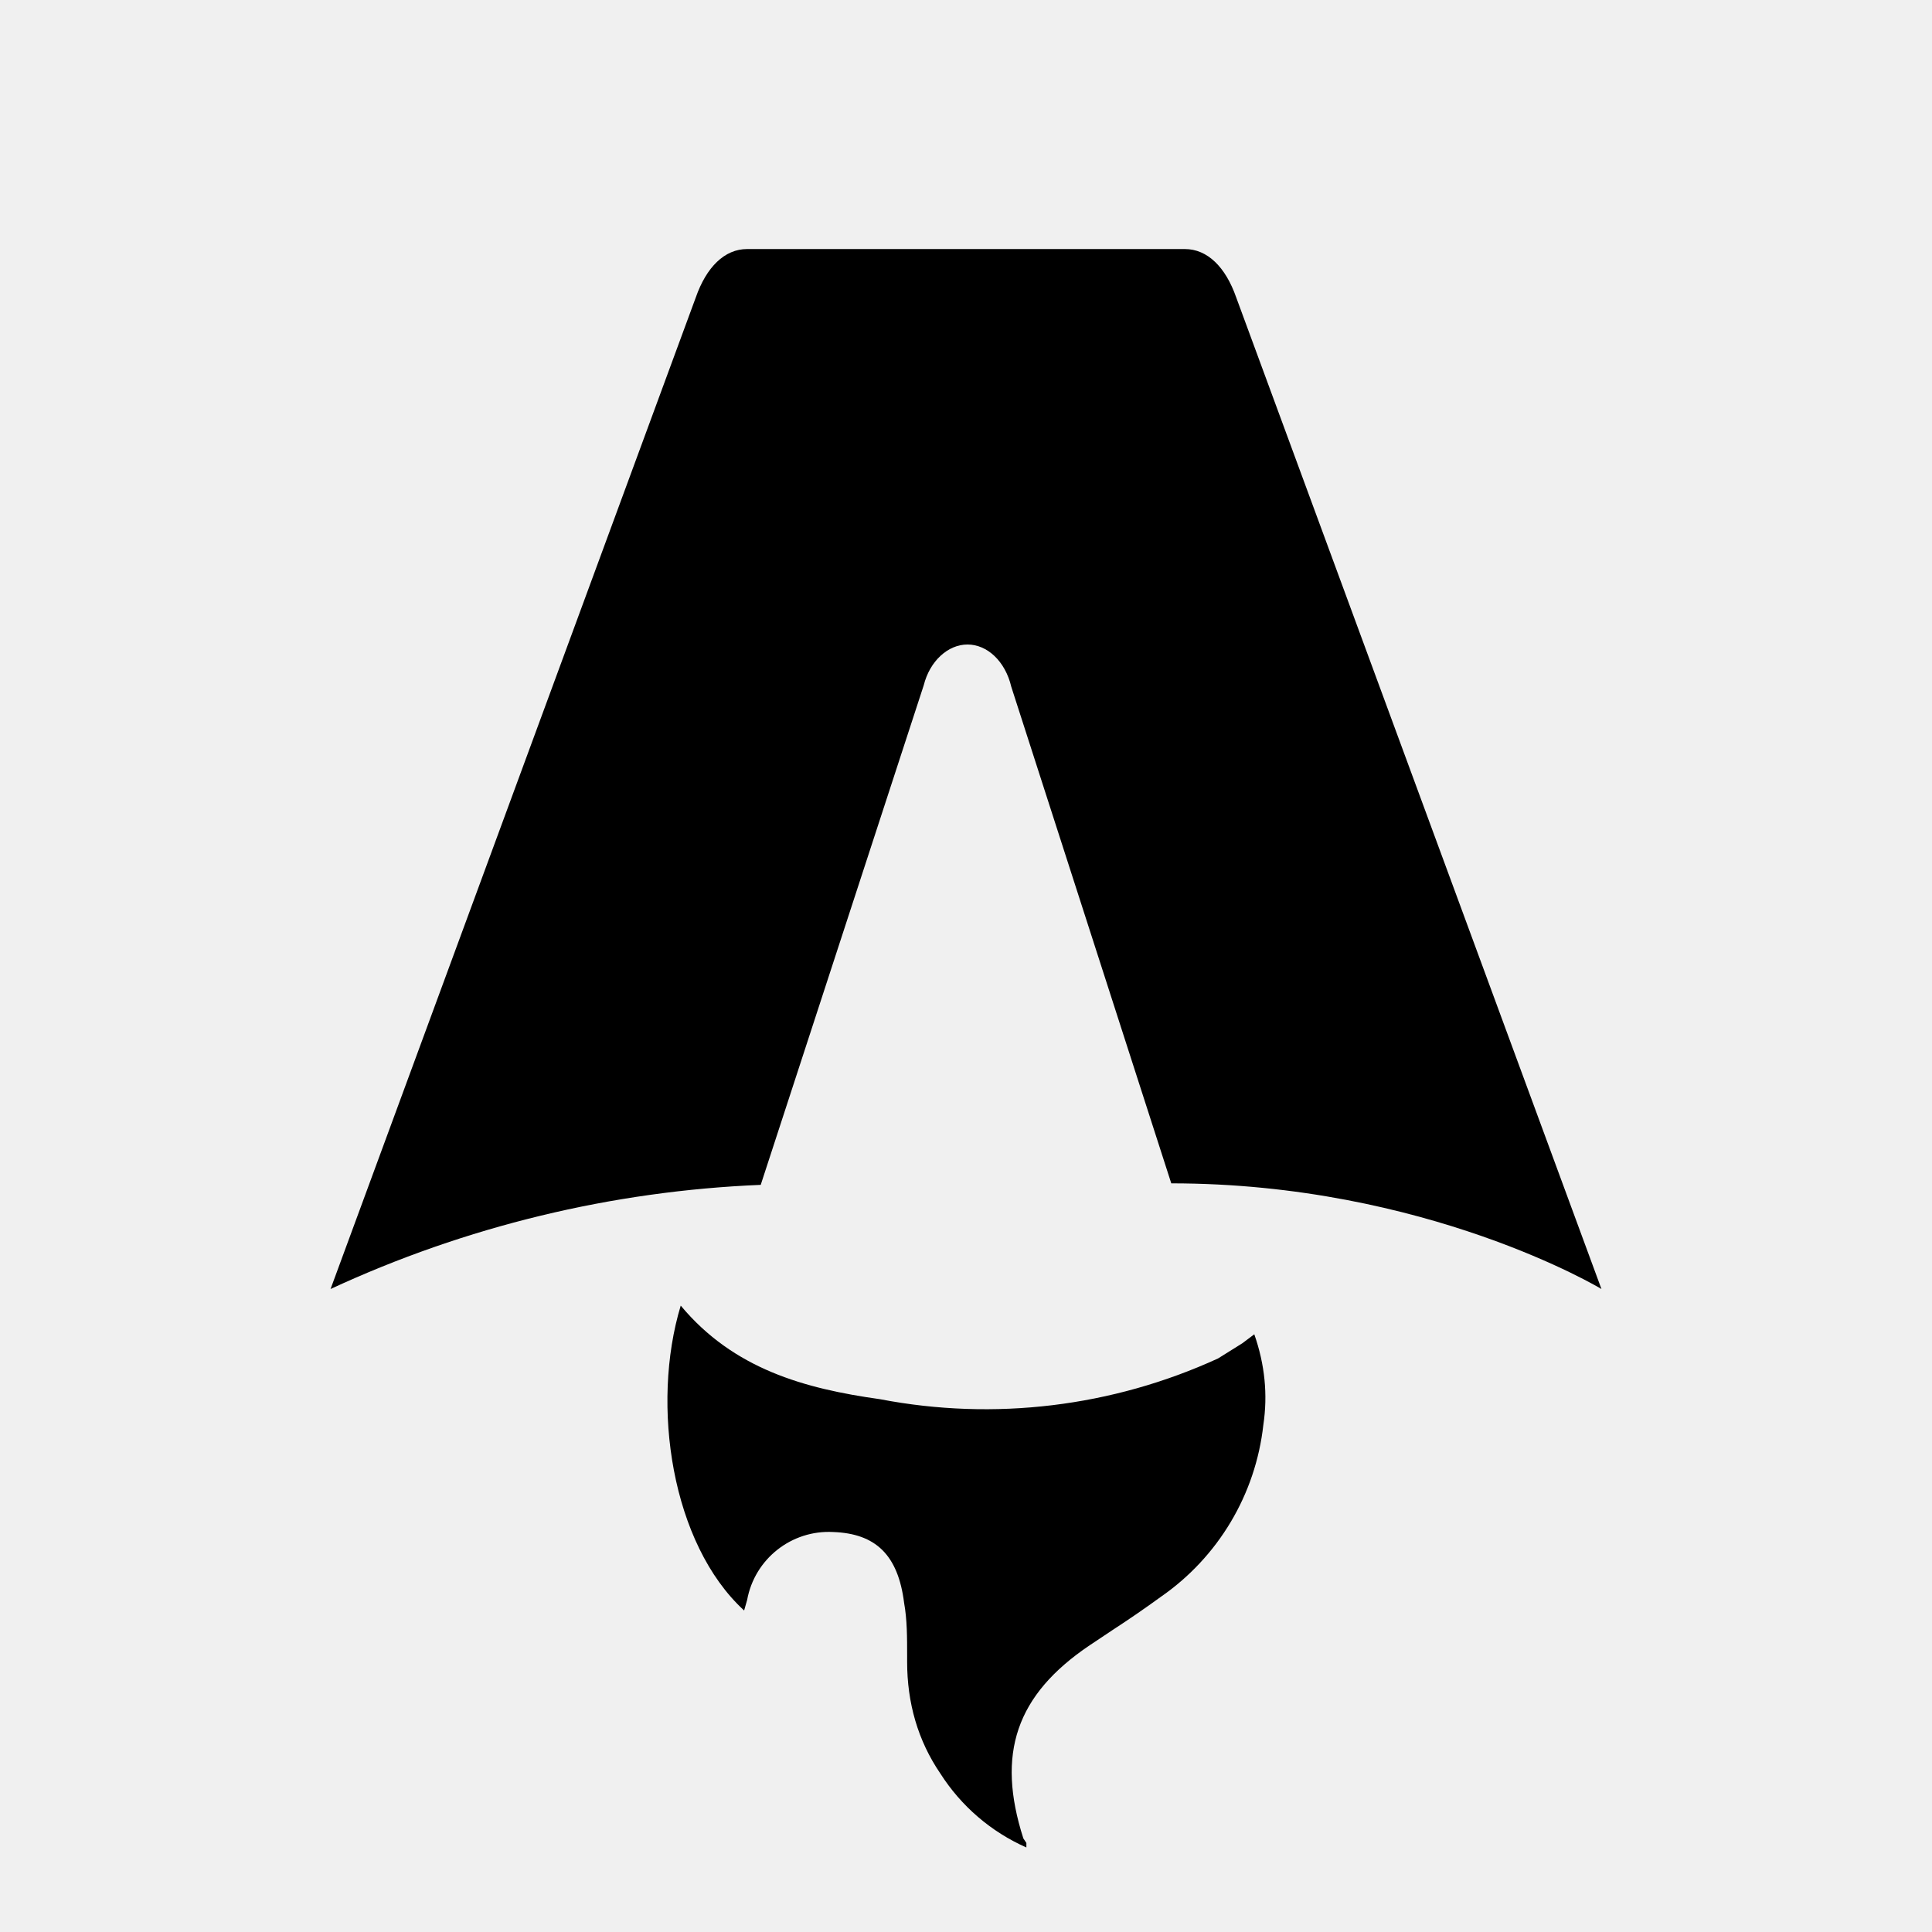
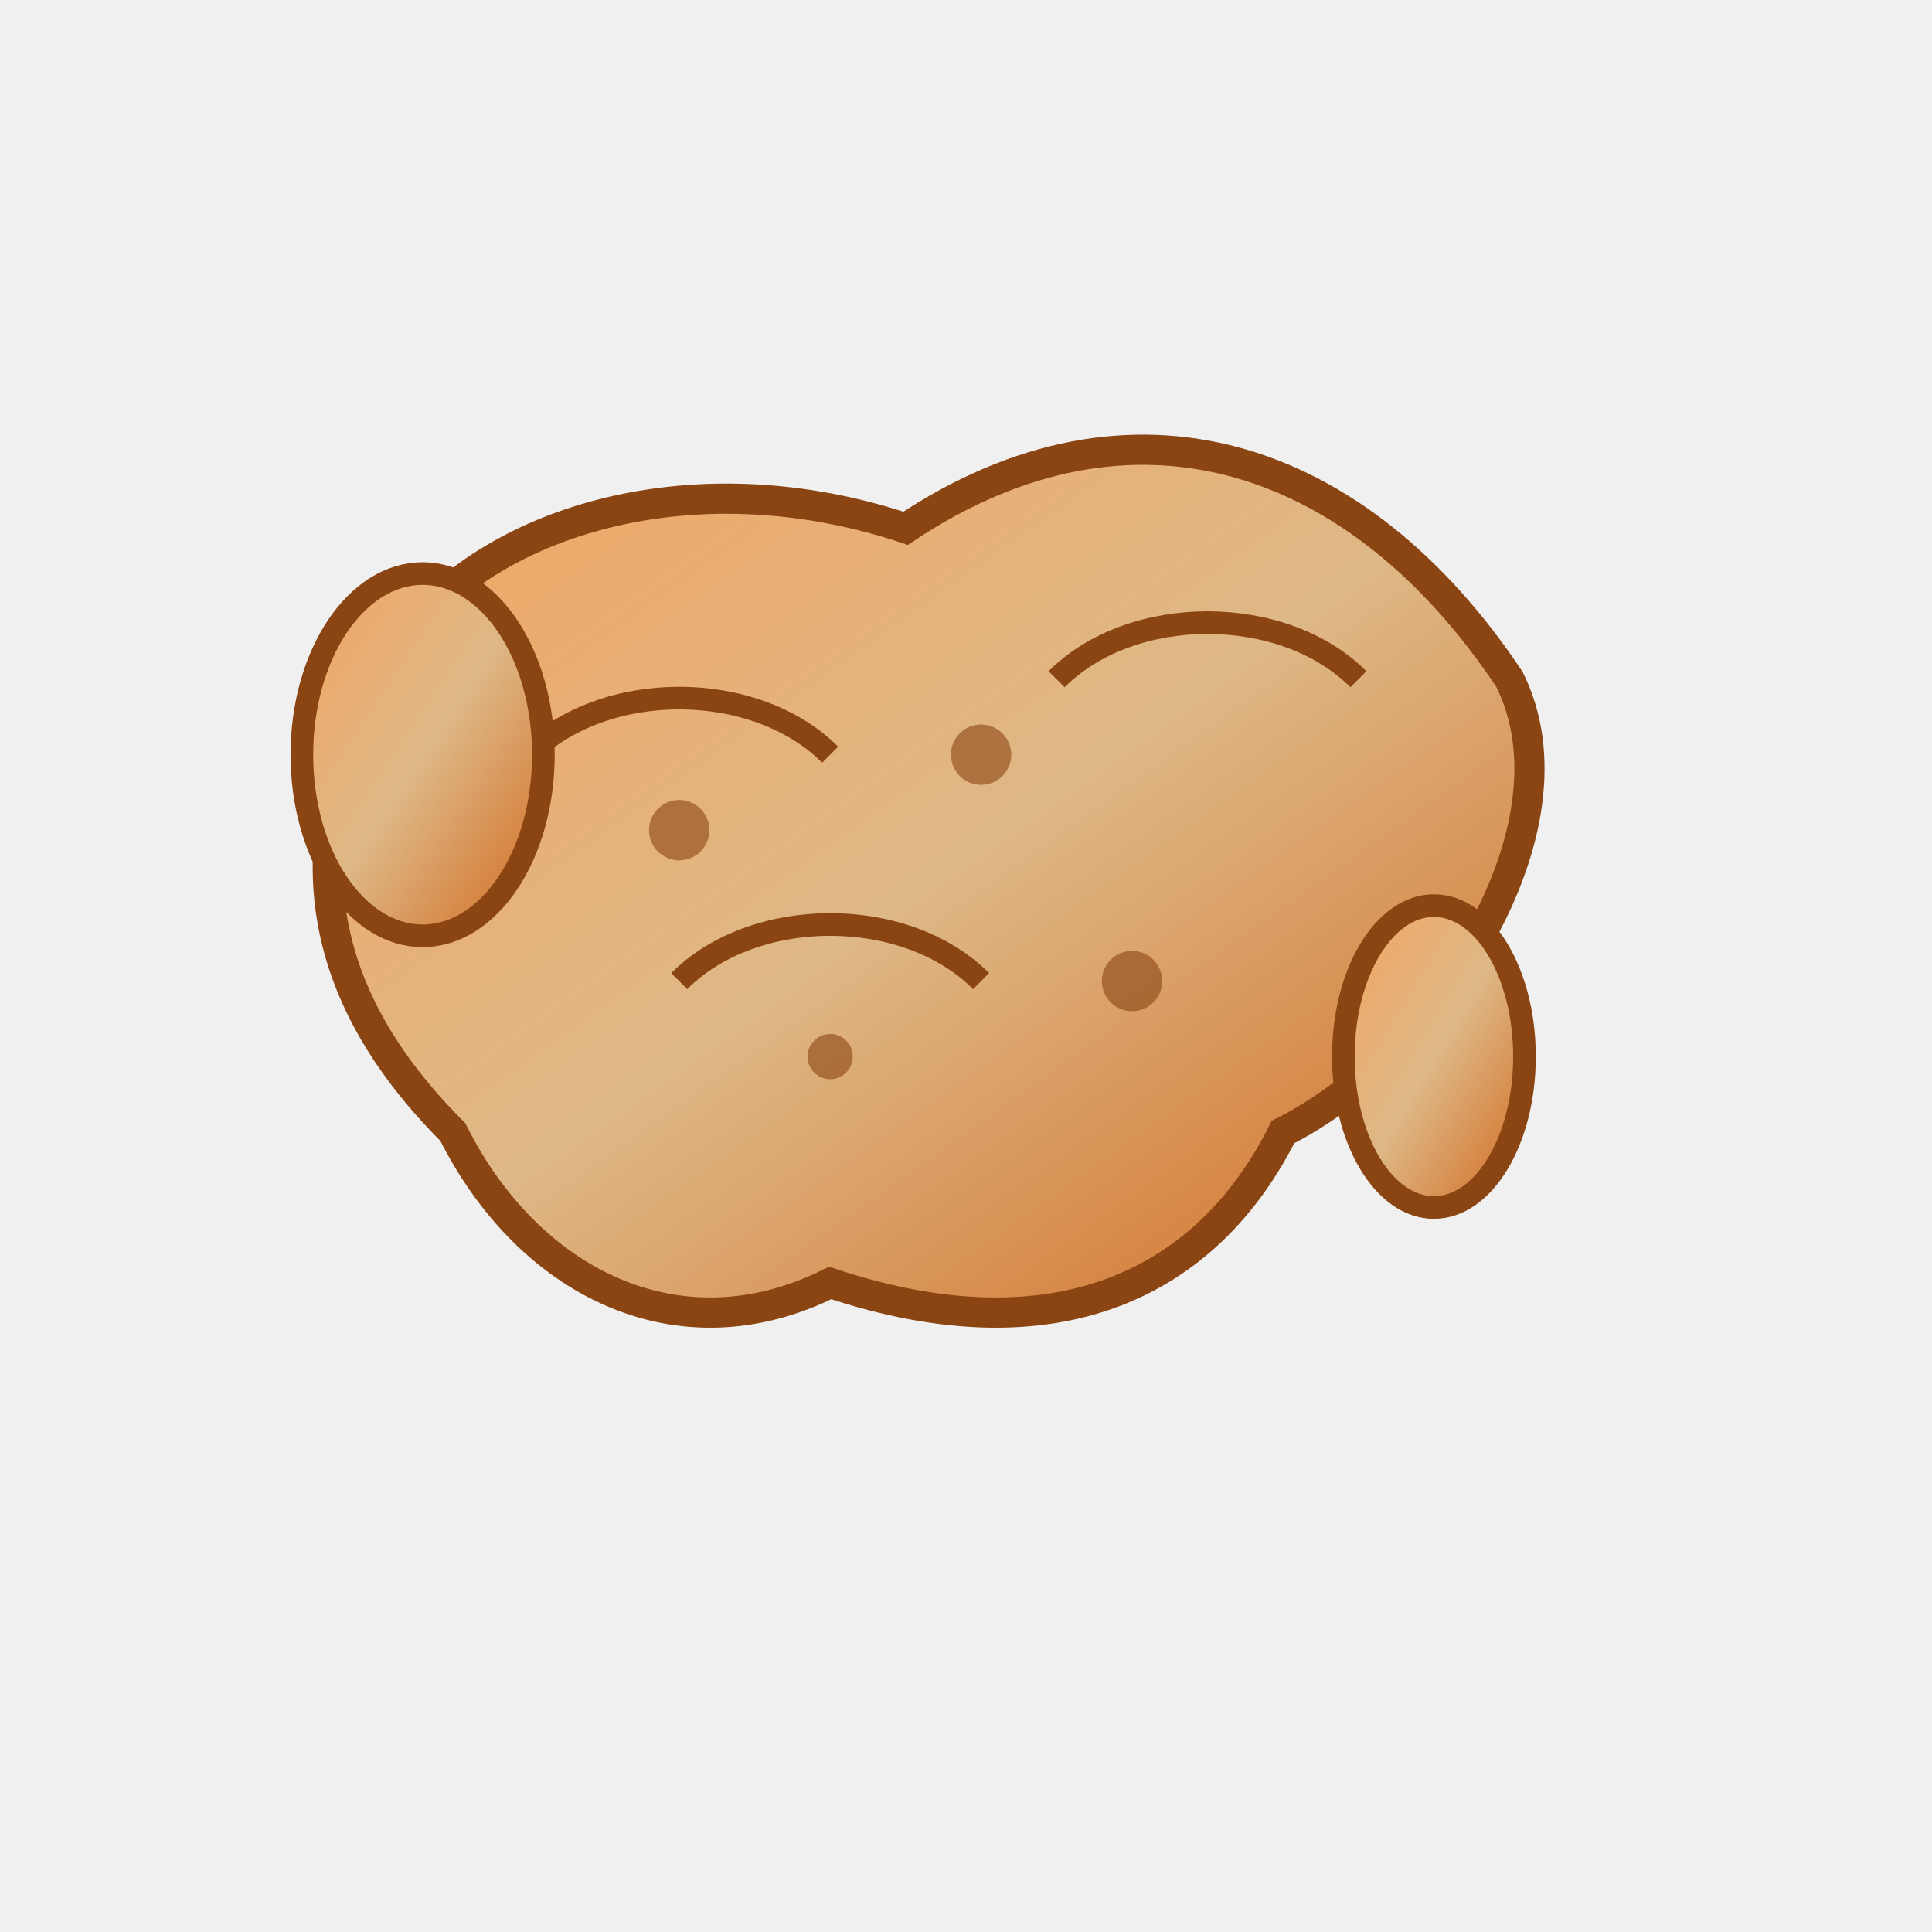
<svg xmlns="http://www.w3.org/2000/svg" fill="none" viewBox="0 0 128 128">
-   <path d="M50.4 78.5a75.1 75.1 0 0 0-28.5 6.9l24.2-65.7c.7-2 1.9-3.2 3.4-3.2h29c1.5 0 2.7 1.2 3.4 3.2l24.2 65.7s-11.6-7-28.5-7L67 45.5c-.4-1.7-1.6-2.8-2.9-2.8-1.3 0-2.5 1.1-2.9 2.7L50.4 78.5Zm-1.1 28.2Zm-4.2-20.2c-2 6.6-.6 15.8 4.2 20.2a17.5 17.5 0 0 1 .2-.7 5.5 5.5 0 0 1 5.7-4.5c2.8.1 4.3 1.5 4.7 4.7.2 1.1.2 2.3.2 3.5v.4c0 2.7.7 5.2 2.2 7.4a13 13 0 0 0 5.7 4.9v-.3l-.2-.3c-1.8-5.6-.5-9.5 4.4-12.8l1.5-1a73 73 0 0 0 3.2-2.2 16 16 0 0 0 6.8-11.4c.3-2 .1-4-.6-6l-.8.6-1.6 1a37 37 0 0 1-22.4 2.7c-5-.7-9.7-2-13.2-6.2Z" />
+   <defs>
+     <linearGradient id="croissantGradient" x1="0%" y1="0%" x2="100%" y2="100%">
+       <stop offset="0%" style="stop-color:#F4A460;stop-opacity:1" />
+       <stop offset="50%" style="stop-color:#DEB887;stop-opacity:1" />
+       <stop offset="100%" style="stop-color:#D2691E;stop-opacity:1" />
+     </linearGradient>
+   </defs>
+   <path d="M25 45C30 35, 45 30, 60 35C75 25, 90 30, 100 45C105 55, 95 70, 85 75C80 85, 70 90, 55 85C45 90, 35 85, 30 75C20 65, 20 55, 25 45Z" fill="url(#croissantGradient)" stroke="#8B4513" stroke-width="2" />
+   <path d="M35 50C40 45, 50 45, 55 50" fill="none" stroke="#8B4513" stroke-width="1.5" />
+   <path d="M45 65C50 60, 60 60, 65 65" fill="none" stroke="#8B4513" stroke-width="1.5" />
+   <path d="M70 45C75 40, 85 40, 90 45" fill="none" stroke="#8B4513" stroke-width="1.5" />
+   <ellipse cx="28" cy="50" rx="8" ry="12" fill="url(#croissantGradient)" stroke="#8B4513" stroke-width="1.5" />
+   <ellipse cx="95" cy="70" rx="6" ry="10" fill="url(#croissantGradient)" stroke="#8B4513" stroke-width="1.5" />
+   <circle cx="45" cy="55" r="2" fill="#8B4513" opacity="0.6" />
+   <circle cx="65" cy="50" r="2" fill="#8B4513" opacity="0.6" />
+   <circle cx="75" cy="65" r="2" fill="#8B4513" opacity="0.6" />
+   <circle cx="55" cy="70" r="1.5" fill="#8B4513" opacity="0.6" />
  <style>
-         path { fill: #000; }
        @media (prefers-color-scheme: dark) {
-             path { fill: #FFF; }
+             path { filter: brightness(0.9); }
        }
    </style>
</svg>
